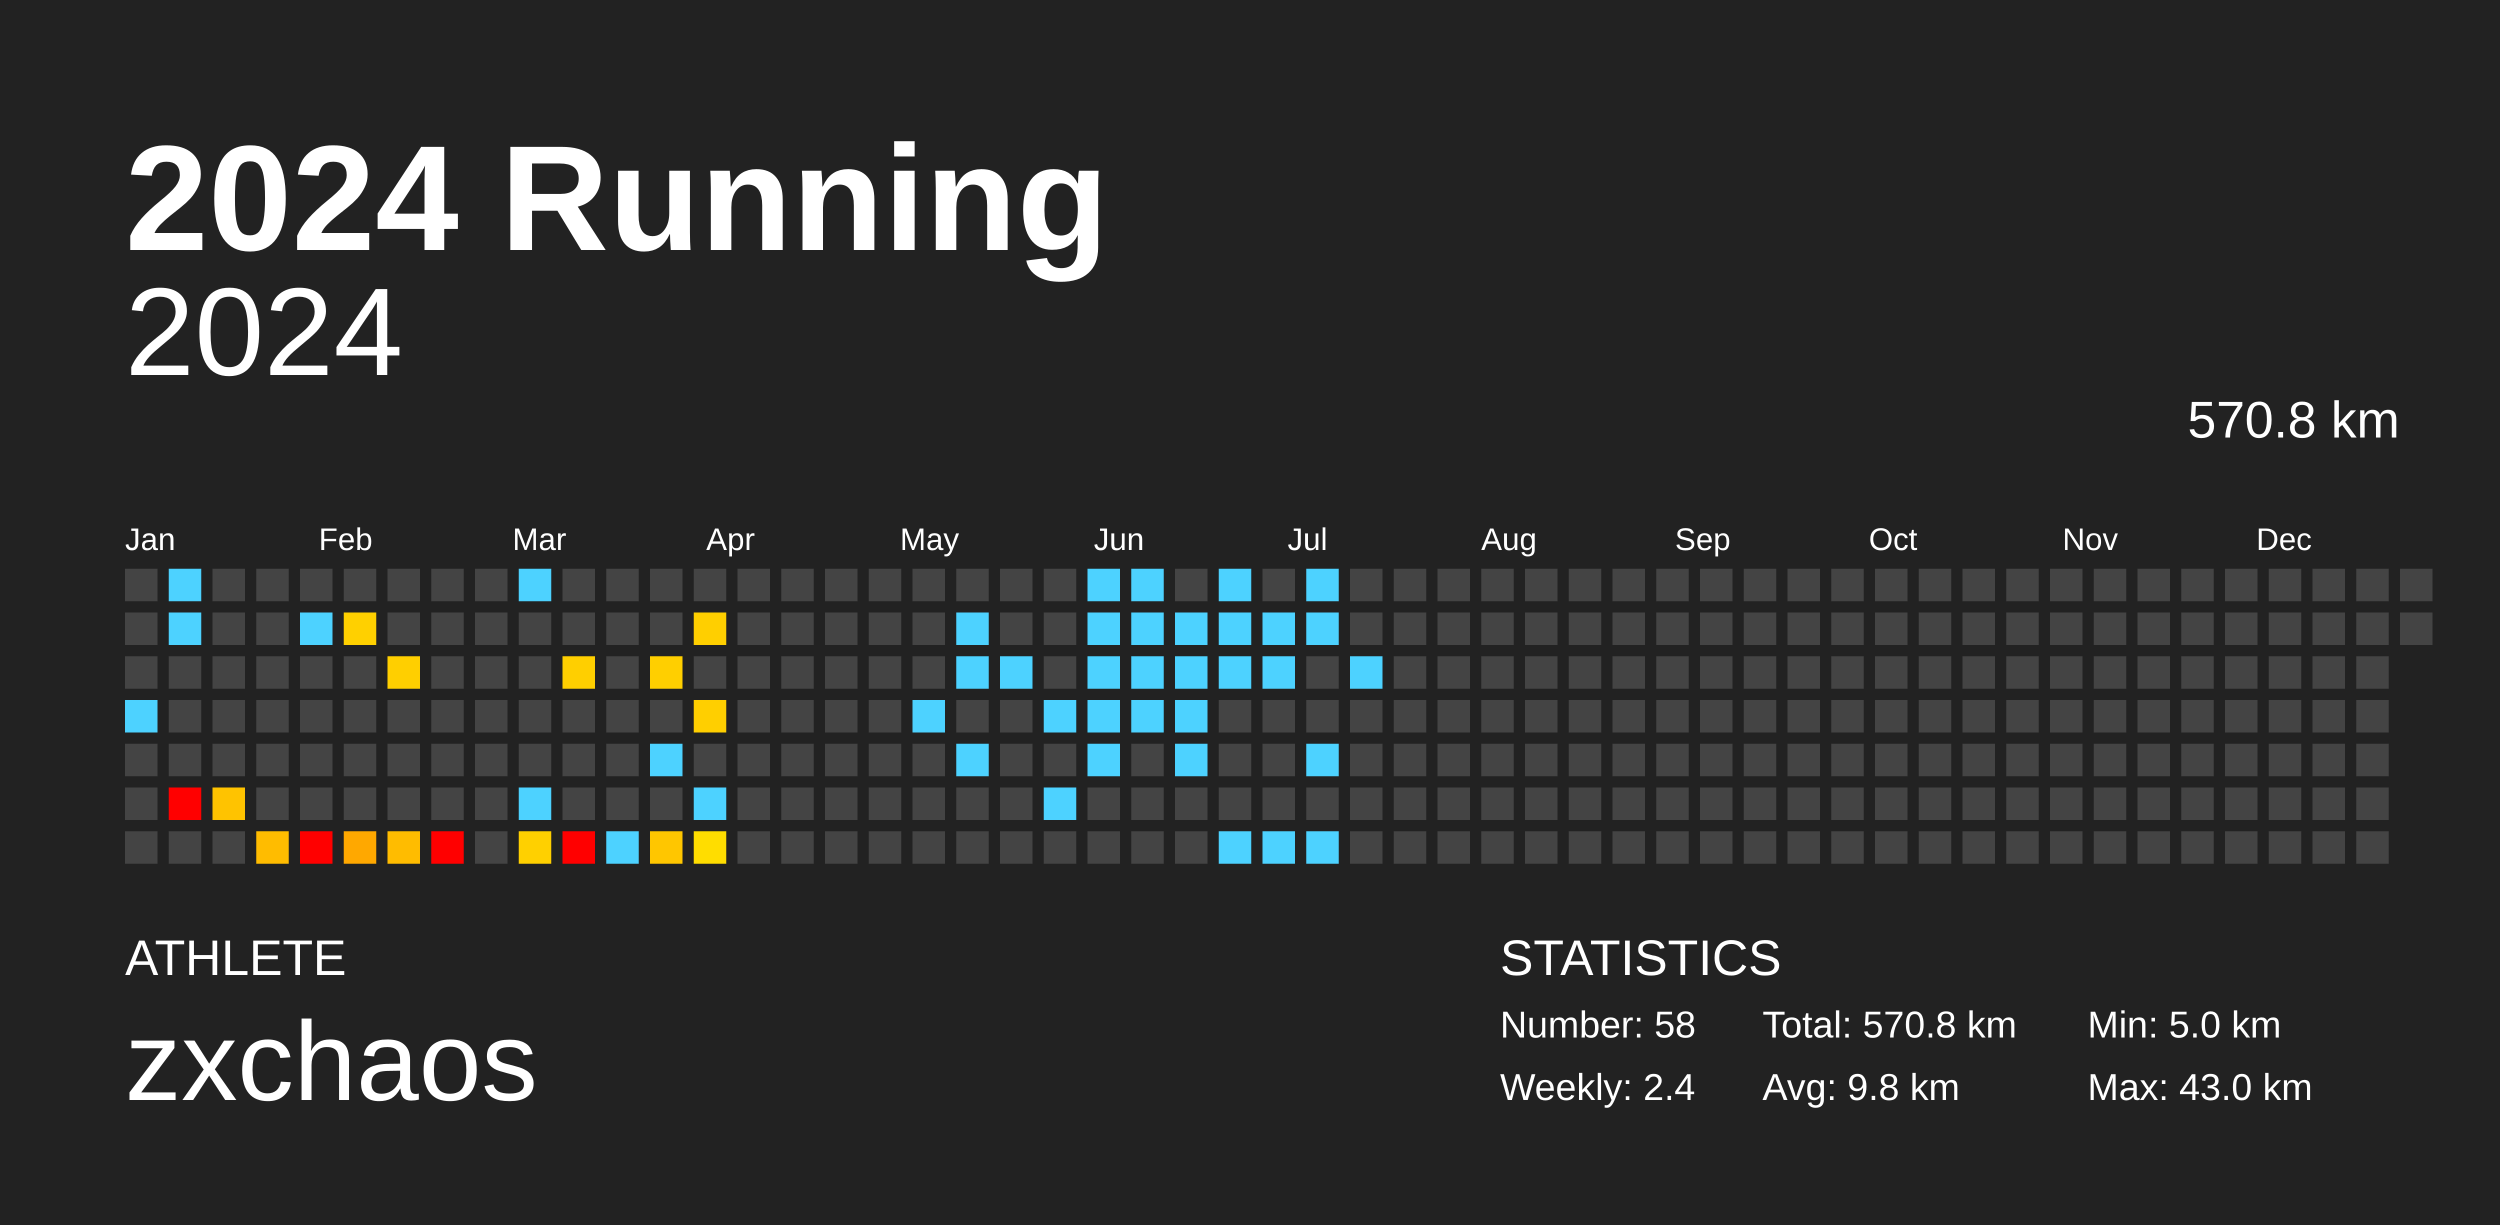
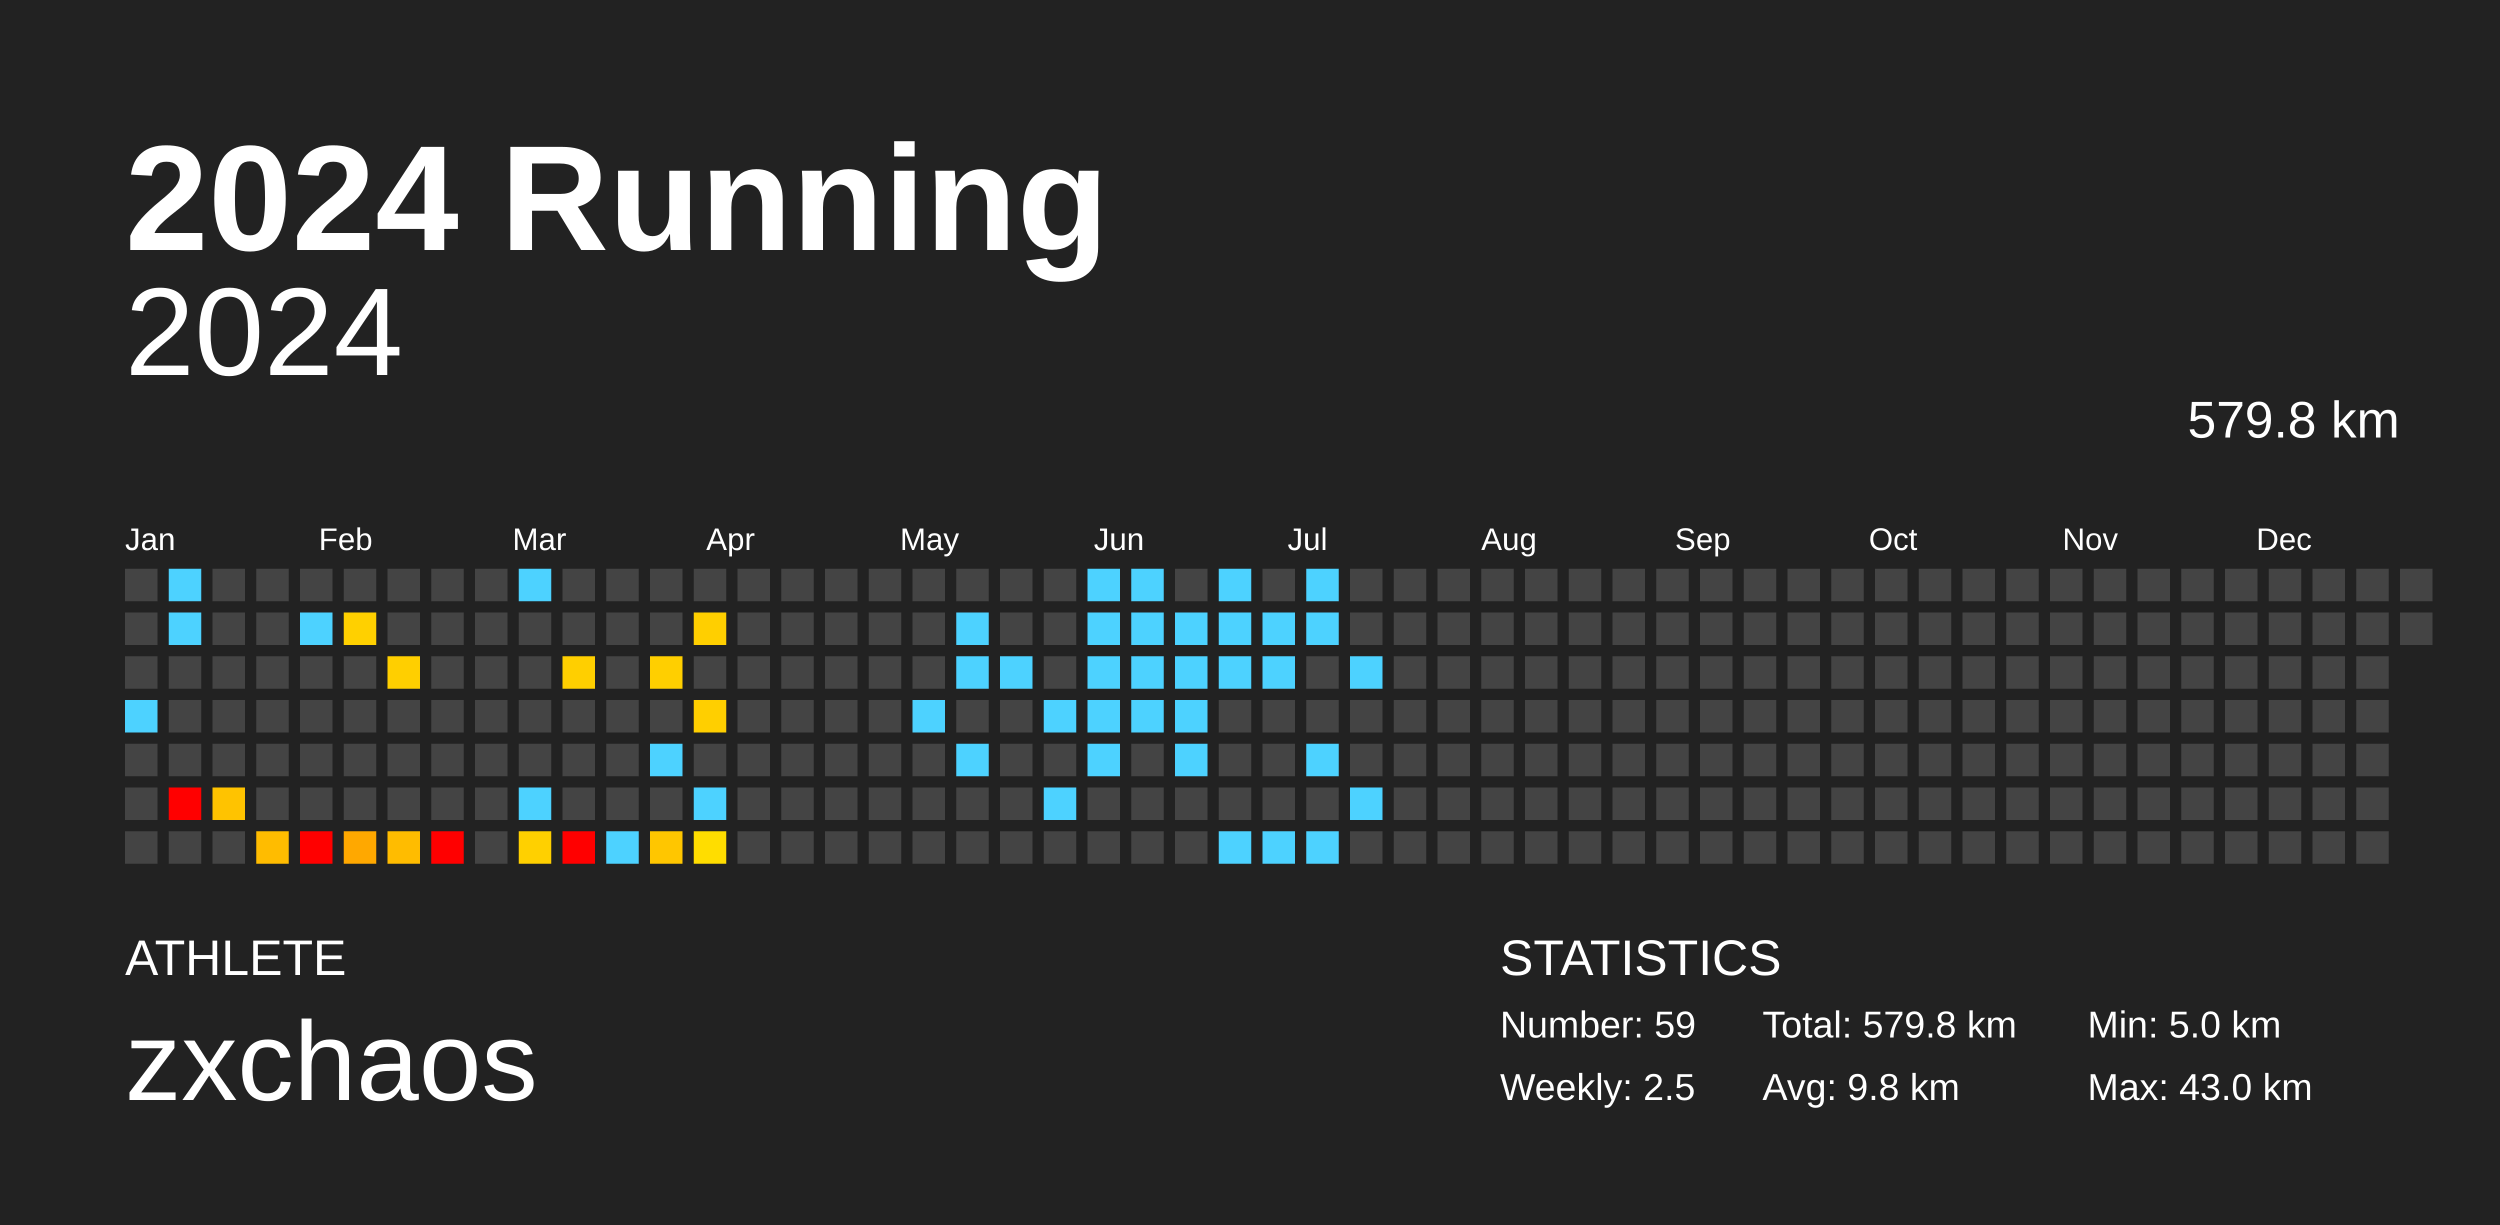
<svg xmlns="http://www.w3.org/2000/svg" baseProfile="full" height="98mm" version="1.1" viewBox="0,0,200,98" width="200mm">
  <defs />
  <rect fill="#222222" height="98" width="200" x="0" y="0" />
  <text fill="#FFFFFF" style="font-size:12px; font-family:Arial; font-weight:bold;" x="10" y="20">2024 Running</text>
  <text fill="#FFFFFF" style="font-size:4px; font-family:Arial" x="10" y="78">ATHLETE</text>
  <text fill="#FFFFFF" style="font-size:9px; font-family:Arial" x="10" y="88">zxchaos</text>
  <text fill="#FFFFFF" style="font-size:4px; font-family:Arial" x="120" y="78">STATISTICS</text>
-   <text fill="#FFFFFF" style="font-size:3px; font-family:Arial" x="120" y="83">Number: 58</text>
-   <text fill="#FFFFFF" style="font-size:3px; font-family:Arial" x="120" y="88">Weekly: 2.4</text>
-   <text fill="#FFFFFF" style="font-size:3px; font-family:Arial" x="141" y="83">Total: 570.8 km</text>
+   <text fill="#FFFFFF" style="font-size:3px; font-family:Arial" x="120" y="83">Number: 59</text>
+   <text fill="#FFFFFF" style="font-size:3px; font-family:Arial" x="120" y="88">Weekly: 2.5</text>
+   <text fill="#FFFFFF" style="font-size:3px; font-family:Arial" x="141" y="83">Total: 579.8 km</text>
  <text fill="#FFFFFF" style="font-size:3px; font-family:Arial" x="141" y="88">Avg: 9.8 km</text>
  <text fill="#FFFFFF" style="font-size:3px; font-family:Arial" x="167" y="83">Min: 5.0 km</text>
  <text fill="#FFFFFF" style="font-size:3px; font-family:Arial" x="167" y="88">Max: 43.0 km</text>
  <text alignment-baseline="hanging" fill="#FFFFFF" style="font-size:10.0px; font-family:Arial;" x="10" y="30">2024</text>
-   <text alignment-baseline="hanging" fill="#FFFFFF" style="font-size:4.125px; font-family:Arial;" x="175" y="35">570.8 km</text>
+   <text alignment-baseline="hanging" fill="#FFFFFF" style="font-size:4.125px; font-family:Arial;" x="175" y="35">579.8 km</text>
  <text fill="#FFFFFF" style="font-size:2.5px; font-family:Arial" x="10.0" y="44">Jan</text>
  <text fill="#FFFFFF" style="font-size:2.5px; font-family:Arial" x="25.5" y="44">Feb</text>
  <text fill="#FFFFFF" style="font-size:2.5px; font-family:Arial" x="41.0" y="44">Mar</text>
  <text fill="#FFFFFF" style="font-size:2.5px; font-family:Arial" x="56.5" y="44">Apr</text>
  <text fill="#FFFFFF" style="font-size:2.5px; font-family:Arial" x="72.0" y="44">May</text>
  <text fill="#FFFFFF" style="font-size:2.5px; font-family:Arial" x="87.5" y="44">Jun</text>
  <text fill="#FFFFFF" style="font-size:2.5px; font-family:Arial" x="103.0" y="44">Jul</text>
  <text fill="#FFFFFF" style="font-size:2.5px; font-family:Arial" x="118.5" y="44">Aug</text>
  <text fill="#FFFFFF" style="font-size:2.5px; font-family:Arial" x="134.0" y="44">Sep</text>
  <text fill="#FFFFFF" style="font-size:2.5px; font-family:Arial" x="149.5" y="44">Oct</text>
  <text fill="#FFFFFF" style="font-size:2.5px; font-family:Arial" x="165.0" y="44">Nov</text>
  <text fill="#FFFFFF" style="font-size:2.5px; font-family:Arial" x="180.5" y="44">Dec</text>
  <rect fill="#444444" height="2.6" width="2.6" x="10.0" y="45.5" />
  <rect fill="#444444" height="2.6" width="2.6" x="10.0" y="49.0" />
  <rect fill="#444444" height="2.6" width="2.6" x="10.0" y="52.5" />
  <rect fill="#4dd2ff" height="2.6" width="2.6" x="10.0" y="56.0" />
  <rect fill="#444444" height="2.6" width="2.6" x="10.0" y="59.5" />
  <rect fill="#444444" height="2.6" width="2.6" x="10.0" y="63.0" />
  <rect fill="#444444" height="2.6" width="2.6" x="10.0" y="66.5" />
  <rect fill="#4dd2ff" height="2.6" width="2.6" x="13.5" y="45.5" />
  <rect fill="#4dd2ff" height="2.6" width="2.6" x="13.5" y="49.0" />
  <rect fill="#444444" height="2.6" width="2.6" x="13.5" y="52.5" />
  <rect fill="#444444" height="2.6" width="2.6" x="13.5" y="56.0" />
  <rect fill="#444444" height="2.6" width="2.6" x="13.5" y="59.5" />
  <rect fill="red" height="2.6" width="2.6" x="13.5" y="63.0" />
  <rect fill="#444444" height="2.6" width="2.6" x="13.5" y="66.5" />
  <rect fill="#444444" height="2.6" width="2.6" x="17.0" y="45.5" />
  <rect fill="#444444" height="2.6" width="2.6" x="17.0" y="49.0" />
  <rect fill="#444444" height="2.6" width="2.6" x="17.0" y="52.5" />
  <rect fill="#444444" height="2.6" width="2.6" x="17.0" y="56.0" />
  <rect fill="#444444" height="2.6" width="2.6" x="17.0" y="59.5" />
  <rect fill="#ffc300" height="2.6" width="2.6" x="17.0" y="63.0" />
  <rect fill="#444444" height="2.6" width="2.6" x="17.0" y="66.5" />
  <rect fill="#444444" height="2.6" width="2.6" x="20.5" y="45.5" />
  <rect fill="#444444" height="2.6" width="2.6" x="20.5" y="49.0" />
  <rect fill="#444444" height="2.6" width="2.6" x="20.5" y="52.5" />
  <rect fill="#444444" height="2.6" width="2.6" x="20.5" y="56.0" />
  <rect fill="#444444" height="2.6" width="2.6" x="20.5" y="59.5" />
  <rect fill="#444444" height="2.6" width="2.6" x="20.5" y="63.0" />
  <rect fill="#ffbc00" height="2.6" width="2.6" x="20.5" y="66.5" />
  <rect fill="#444444" height="2.6" width="2.6" x="24.0" y="45.5" />
  <rect fill="#4dd2ff" height="2.6" width="2.6" x="24.0" y="49.0" />
  <rect fill="#444444" height="2.6" width="2.6" x="24.0" y="52.5" />
  <rect fill="#444444" height="2.6" width="2.6" x="24.0" y="56.0" />
  <rect fill="#444444" height="2.6" width="2.6" x="24.0" y="59.5" />
  <rect fill="#444444" height="2.6" width="2.6" x="24.0" y="63.0" />
  <rect fill="red" height="2.6" width="2.6" x="24.0" y="66.5" />
  <rect fill="#444444" height="2.6" width="2.6" x="27.5" y="45.5" />
  <rect fill="#ffd000" height="2.6" width="2.6" x="27.5" y="49.0" />
  <rect fill="#444444" height="2.6" width="2.6" x="27.5" y="52.5" />
  <rect fill="#444444" height="2.6" width="2.6" x="27.5" y="56.0" />
  <rect fill="#444444" height="2.6" width="2.6" x="27.5" y="59.5" />
  <rect fill="#444444" height="2.6" width="2.6" x="27.5" y="63.0" />
  <rect fill="#ffa800" height="2.6" width="2.6" x="27.5" y="66.5" />
  <rect fill="#444444" height="2.6" width="2.6" x="31.0" y="45.5" />
  <rect fill="#444444" height="2.6" width="2.6" x="31.0" y="49.0" />
  <rect fill="#ffcf00" height="2.6" width="2.6" x="31.0" y="52.5" />
  <rect fill="#444444" height="2.6" width="2.6" x="31.0" y="56.0" />
  <rect fill="#444444" height="2.6" width="2.6" x="31.0" y="59.5" />
  <rect fill="#444444" height="2.6" width="2.6" x="31.0" y="63.0" />
  <rect fill="#ffbc00" height="2.6" width="2.6" x="31.0" y="66.5" />
  <rect fill="#444444" height="2.6" width="2.6" x="34.5" y="45.5" />
  <rect fill="#444444" height="2.6" width="2.6" x="34.5" y="49.0" />
  <rect fill="#444444" height="2.6" width="2.6" x="34.5" y="52.5" />
  <rect fill="#444444" height="2.6" width="2.6" x="34.5" y="56.0" />
  <rect fill="#444444" height="2.6" width="2.6" x="34.5" y="59.5" />
  <rect fill="#444444" height="2.6" width="2.6" x="34.5" y="63.0" />
  <rect fill="red" height="2.6" width="2.6" x="34.5" y="66.5" />
  <rect fill="#444444" height="2.6" width="2.6" x="38.0" y="45.5" />
  <rect fill="#444444" height="2.6" width="2.6" x="38.0" y="49.0" />
  <rect fill="#444444" height="2.6" width="2.6" x="38.0" y="52.5" />
  <rect fill="#444444" height="2.6" width="2.6" x="38.0" y="56.0" />
  <rect fill="#444444" height="2.6" width="2.6" x="38.0" y="59.5" />
  <rect fill="#444444" height="2.6" width="2.6" x="38.0" y="63.0" />
  <rect fill="#444444" height="2.6" width="2.6" x="38.0" y="66.5" />
  <rect fill="#4dd2ff" height="2.6" width="2.6" x="41.5" y="45.5" />
  <rect fill="#444444" height="2.6" width="2.6" x="41.5" y="49.0" />
  <rect fill="#444444" height="2.6" width="2.6" x="41.5" y="52.5" />
  <rect fill="#444444" height="2.6" width="2.6" x="41.5" y="56.0" />
  <rect fill="#444444" height="2.6" width="2.6" x="41.5" y="59.5" />
  <rect fill="#4dd2ff" height="2.6" width="2.6" x="41.5" y="63.0" />
  <rect fill="#ffd000" height="2.6" width="2.6" x="41.5" y="66.5" />
  <rect fill="#444444" height="2.6" width="2.6" x="45.0" y="45.5" />
  <rect fill="#444444" height="2.6" width="2.6" x="45.0" y="49.0" />
  <rect fill="#ffcf00" height="2.6" width="2.6" x="45.0" y="52.5" />
  <rect fill="#444444" height="2.6" width="2.6" x="45.0" y="56.0" />
  <rect fill="#444444" height="2.6" width="2.6" x="45.0" y="59.5" />
  <rect fill="#444444" height="2.6" width="2.6" x="45.0" y="63.0" />
  <rect fill="red" height="2.6" width="2.6" x="45.0" y="66.5" />
  <rect fill="#444444" height="2.6" width="2.6" x="48.5" y="45.5" />
  <rect fill="#444444" height="2.6" width="2.6" x="48.5" y="49.0" />
  <rect fill="#444444" height="2.6" width="2.6" x="48.5" y="52.5" />
  <rect fill="#444444" height="2.6" width="2.6" x="48.5" y="56.0" />
  <rect fill="#444444" height="2.6" width="2.6" x="48.5" y="59.5" />
  <rect fill="#444444" height="2.6" width="2.6" x="48.5" y="63.0" />
  <rect fill="#4dd2ff" height="2.6" width="2.6" x="48.5" y="66.5" />
  <rect fill="#444444" height="2.6" width="2.6" x="52.0" y="45.5" />
  <rect fill="#444444" height="2.6" width="2.6" x="52.0" y="49.0" />
  <rect fill="#ffcf00" height="2.6" width="2.6" x="52.0" y="52.5" />
  <rect fill="#444444" height="2.6" width="2.6" x="52.0" y="56.0" />
  <rect fill="#4dd2ff" height="2.6" width="2.6" x="52.0" y="59.5" />
  <rect fill="#444444" height="2.6" width="2.6" x="52.0" y="63.0" />
  <rect fill="#ffc600" height="2.6" width="2.6" x="52.0" y="66.5" />
  <rect fill="#444444" height="2.6" width="2.6" x="55.5" y="45.5" />
  <rect fill="#ffcf00" height="2.6" width="2.6" x="55.5" y="49.0" />
  <rect fill="#444444" height="2.6" width="2.6" x="55.5" y="52.5" />
  <rect fill="#ffcf00" height="2.6" width="2.6" x="55.5" y="56.0" />
  <rect fill="#444444" height="2.6" width="2.6" x="55.5" y="59.5" />
  <rect fill="#4dd2ff" height="2.6" width="2.6" x="55.5" y="63.0" />
  <rect fill="#ffdd00" height="2.6" width="2.6" x="55.5" y="66.5" />
  <rect fill="#444444" height="2.6" width="2.6" x="59.0" y="45.5" />
  <rect fill="#444444" height="2.6" width="2.6" x="59.0" y="49.0" />
  <rect fill="#444444" height="2.6" width="2.6" x="59.0" y="52.5" />
  <rect fill="#444444" height="2.6" width="2.6" x="59.0" y="56.0" />
  <rect fill="#444444" height="2.6" width="2.6" x="59.0" y="59.5" />
  <rect fill="#444444" height="2.6" width="2.6" x="59.0" y="63.0" />
  <rect fill="#444444" height="2.6" width="2.6" x="59.0" y="66.5" />
  <rect fill="#444444" height="2.6" width="2.6" x="62.5" y="45.5" />
  <rect fill="#444444" height="2.6" width="2.6" x="62.5" y="49.0" />
  <rect fill="#444444" height="2.6" width="2.6" x="62.5" y="52.5" />
  <rect fill="#444444" height="2.6" width="2.6" x="62.5" y="56.0" />
  <rect fill="#444444" height="2.6" width="2.6" x="62.5" y="59.5" />
  <rect fill="#444444" height="2.6" width="2.6" x="62.5" y="63.0" />
  <rect fill="#444444" height="2.6" width="2.6" x="62.5" y="66.5" />
  <rect fill="#444444" height="2.6" width="2.6" x="66.0" y="45.5" />
  <rect fill="#444444" height="2.6" width="2.6" x="66.0" y="49.0" />
  <rect fill="#444444" height="2.6" width="2.6" x="66.0" y="52.5" />
  <rect fill="#444444" height="2.6" width="2.6" x="66.0" y="56.0" />
  <rect fill="#444444" height="2.6" width="2.6" x="66.0" y="59.5" />
  <rect fill="#444444" height="2.6" width="2.6" x="66.0" y="63.0" />
  <rect fill="#444444" height="2.6" width="2.6" x="66.0" y="66.5" />
  <rect fill="#444444" height="2.6" width="2.6" x="69.5" y="45.5" />
  <rect fill="#444444" height="2.6" width="2.6" x="69.5" y="49.0" />
  <rect fill="#444444" height="2.6" width="2.6" x="69.5" y="52.5" />
  <rect fill="#444444" height="2.6" width="2.6" x="69.5" y="56.0" />
  <rect fill="#444444" height="2.6" width="2.6" x="69.5" y="59.5" />
  <rect fill="#444444" height="2.6" width="2.6" x="69.5" y="63.0" />
  <rect fill="#444444" height="2.6" width="2.6" x="69.5" y="66.5" />
  <rect fill="#444444" height="2.6" width="2.6" x="73.0" y="45.5" />
  <rect fill="#444444" height="2.6" width="2.6" x="73.0" y="49.0" />
  <rect fill="#444444" height="2.6" width="2.6" x="73.0" y="52.5" />
  <rect fill="#4dd2ff" height="2.6" width="2.6" x="73.0" y="56.0" />
  <rect fill="#444444" height="2.6" width="2.6" x="73.0" y="59.5" />
  <rect fill="#444444" height="2.6" width="2.6" x="73.0" y="63.0" />
  <rect fill="#444444" height="2.6" width="2.6" x="73.0" y="66.5" />
  <rect fill="#444444" height="2.6" width="2.6" x="76.5" y="45.5" />
  <rect fill="#4dd2ff" height="2.6" width="2.6" x="76.5" y="49.0" />
  <rect fill="#4dd2ff" height="2.6" width="2.6" x="76.5" y="52.5" />
  <rect fill="#444444" height="2.6" width="2.6" x="76.5" y="56.0" />
  <rect fill="#4dd2ff" height="2.6" width="2.6" x="76.5" y="59.5" />
  <rect fill="#444444" height="2.6" width="2.6" x="76.5" y="63.0" />
  <rect fill="#444444" height="2.6" width="2.6" x="76.5" y="66.5" />
  <rect fill="#444444" height="2.6" width="2.6" x="80.0" y="45.5" />
  <rect fill="#444444" height="2.6" width="2.6" x="80.0" y="49.0" />
  <rect fill="#4dd2ff" height="2.6" width="2.6" x="80.0" y="52.5" />
  <rect fill="#444444" height="2.6" width="2.6" x="80.0" y="56.0" />
  <rect fill="#444444" height="2.6" width="2.6" x="80.0" y="59.5" />
  <rect fill="#444444" height="2.6" width="2.6" x="80.0" y="63.0" />
  <rect fill="#444444" height="2.6" width="2.6" x="80.0" y="66.5" />
  <rect fill="#444444" height="2.6" width="2.6" x="83.5" y="45.5" />
  <rect fill="#444444" height="2.6" width="2.6" x="83.5" y="49.0" />
  <rect fill="#444444" height="2.6" width="2.6" x="83.5" y="52.5" />
  <rect fill="#4dd2ff" height="2.6" width="2.6" x="83.5" y="56.0" />
  <rect fill="#444444" height="2.6" width="2.6" x="83.5" y="59.5" />
  <rect fill="#4dd2ff" height="2.6" width="2.6" x="83.5" y="63.0" />
  <rect fill="#444444" height="2.6" width="2.6" x="83.5" y="66.5" />
  <rect fill="#4dd2ff" height="2.6" width="2.6" x="87.0" y="45.5" />
  <rect fill="#4dd2ff" height="2.6" width="2.6" x="87.0" y="49.0" />
  <rect fill="#4dd2ff" height="2.6" width="2.6" x="87.0" y="52.5" />
  <rect fill="#4dd2ff" height="2.6" width="2.6" x="87.0" y="56.0" />
  <rect fill="#4dd2ff" height="2.6" width="2.6" x="87.0" y="59.5" />
  <rect fill="#444444" height="2.6" width="2.6" x="87.0" y="63.0" />
  <rect fill="#444444" height="2.6" width="2.6" x="87.0" y="66.5" />
  <rect fill="#4dd2ff" height="2.6" width="2.6" x="90.5" y="45.5" />
  <rect fill="#4dd2ff" height="2.6" width="2.6" x="90.5" y="49.0" />
  <rect fill="#4dd2ff" height="2.6" width="2.6" x="90.5" y="52.5" />
  <rect fill="#4dd2ff" height="2.6" width="2.6" x="90.5" y="56.0" />
  <rect fill="#444444" height="2.6" width="2.6" x="90.5" y="59.5" />
  <rect fill="#444444" height="2.6" width="2.6" x="90.5" y="63.0" />
  <rect fill="#444444" height="2.6" width="2.6" x="90.5" y="66.5" />
  <rect fill="#444444" height="2.6" width="2.6" x="94.0" y="45.5" />
  <rect fill="#4dd2ff" height="2.6" width="2.6" x="94.0" y="49.0" />
  <rect fill="#4dd2ff" height="2.6" width="2.6" x="94.0" y="52.5" />
  <rect fill="#4dd2ff" height="2.6" width="2.6" x="94.0" y="56.0" />
  <rect fill="#4dd2ff" height="2.6" width="2.6" x="94.0" y="59.5" />
  <rect fill="#444444" height="2.6" width="2.6" x="94.0" y="63.0" />
  <rect fill="#444444" height="2.6" width="2.6" x="94.0" y="66.5" />
  <rect fill="#4dd2ff" height="2.6" width="2.6" x="97.5" y="45.5" />
  <rect fill="#4dd2ff" height="2.6" width="2.6" x="97.5" y="49.0" />
  <rect fill="#4dd2ff" height="2.6" width="2.6" x="97.5" y="52.5" />
  <rect fill="#444444" height="2.6" width="2.6" x="97.5" y="56.0" />
  <rect fill="#444444" height="2.6" width="2.6" x="97.5" y="59.5" />
  <rect fill="#444444" height="2.6" width="2.6" x="97.5" y="63.0" />
  <rect fill="#4dd2ff" height="2.6" width="2.6" x="97.5" y="66.5" />
  <rect fill="#444444" height="2.6" width="2.6" x="101.0" y="45.5" />
  <rect fill="#4dd2ff" height="2.6" width="2.6" x="101.0" y="49.0" />
  <rect fill="#4dd2ff" height="2.6" width="2.6" x="101.0" y="52.5" />
  <rect fill="#444444" height="2.6" width="2.6" x="101.0" y="56.0" />
  <rect fill="#444444" height="2.6" width="2.6" x="101.0" y="59.5" />
  <rect fill="#444444" height="2.6" width="2.6" x="101.0" y="63.0" />
  <rect fill="#4dd2ff" height="2.6" width="2.6" x="101.0" y="66.5" />
  <rect fill="#4dd2ff" height="2.6" width="2.6" x="104.5" y="45.5" />
  <rect fill="#4dd2ff" height="2.6" width="2.6" x="104.5" y="49.0" />
  <rect fill="#444444" height="2.6" width="2.6" x="104.5" y="52.5" />
  <rect fill="#444444" height="2.6" width="2.6" x="104.5" y="56.0" />
  <rect fill="#4dd2ff" height="2.6" width="2.6" x="104.5" y="59.5" />
  <rect fill="#444444" height="2.6" width="2.6" x="104.5" y="63.0" />
  <rect fill="#4dd2ff" height="2.6" width="2.6" x="104.5" y="66.5" />
  <rect fill="#444444" height="2.6" width="2.6" x="108.0" y="45.5" />
  <rect fill="#444444" height="2.6" width="2.6" x="108.0" y="49.0" />
  <rect fill="#4dd2ff" height="2.6" width="2.6" x="108.0" y="52.5" />
  <rect fill="#444444" height="2.6" width="2.6" x="108.0" y="56.0" />
  <rect fill="#444444" height="2.6" width="2.6" x="108.0" y="59.5" />
-   <rect fill="#444444" height="2.6" width="2.6" x="108.0" y="63.0" />
+   <rect fill="#4dd2ff" height="2.6" width="2.6" x="108.0" y="63.0" />
  <rect fill="#444444" height="2.6" width="2.6" x="108.0" y="66.5" />
  <rect fill="#444444" height="2.6" width="2.6" x="111.5" y="45.5" />
  <rect fill="#444444" height="2.6" width="2.6" x="111.5" y="49.0" />
  <rect fill="#444444" height="2.6" width="2.6" x="111.5" y="52.5" />
  <rect fill="#444444" height="2.6" width="2.6" x="111.5" y="56.0" />
  <rect fill="#444444" height="2.6" width="2.6" x="111.5" y="59.5" />
  <rect fill="#444444" height="2.6" width="2.6" x="111.5" y="63.0" />
  <rect fill="#444444" height="2.6" width="2.6" x="111.5" y="66.5" />
  <rect fill="#444444" height="2.6" width="2.6" x="115.0" y="45.5" />
  <rect fill="#444444" height="2.6" width="2.6" x="115.0" y="49.0" />
  <rect fill="#444444" height="2.6" width="2.6" x="115.0" y="52.5" />
  <rect fill="#444444" height="2.6" width="2.6" x="115.0" y="56.0" />
  <rect fill="#444444" height="2.6" width="2.6" x="115.0" y="59.5" />
  <rect fill="#444444" height="2.6" width="2.6" x="115.0" y="63.0" />
  <rect fill="#444444" height="2.6" width="2.6" x="115.0" y="66.5" />
  <rect fill="#444444" height="2.6" width="2.6" x="118.5" y="45.5" />
  <rect fill="#444444" height="2.6" width="2.6" x="118.5" y="49.0" />
  <rect fill="#444444" height="2.6" width="2.6" x="118.5" y="52.5" />
  <rect fill="#444444" height="2.6" width="2.6" x="118.5" y="56.0" />
  <rect fill="#444444" height="2.6" width="2.6" x="118.5" y="59.5" />
  <rect fill="#444444" height="2.6" width="2.6" x="118.5" y="63.0" />
  <rect fill="#444444" height="2.6" width="2.6" x="118.5" y="66.5" />
  <rect fill="#444444" height="2.6" width="2.6" x="122.0" y="45.5" />
  <rect fill="#444444" height="2.6" width="2.6" x="122.0" y="49.0" />
  <rect fill="#444444" height="2.6" width="2.6" x="122.0" y="52.5" />
  <rect fill="#444444" height="2.6" width="2.6" x="122.0" y="56.0" />
  <rect fill="#444444" height="2.6" width="2.6" x="122.0" y="59.5" />
  <rect fill="#444444" height="2.6" width="2.6" x="122.0" y="63.0" />
  <rect fill="#444444" height="2.6" width="2.6" x="122.0" y="66.5" />
  <rect fill="#444444" height="2.6" width="2.6" x="125.5" y="45.5" />
  <rect fill="#444444" height="2.6" width="2.6" x="125.5" y="49.0" />
  <rect fill="#444444" height="2.6" width="2.6" x="125.5" y="52.5" />
  <rect fill="#444444" height="2.6" width="2.6" x="125.5" y="56.0" />
  <rect fill="#444444" height="2.6" width="2.6" x="125.5" y="59.5" />
  <rect fill="#444444" height="2.6" width="2.6" x="125.5" y="63.0" />
  <rect fill="#444444" height="2.6" width="2.6" x="125.5" y="66.5" />
  <rect fill="#444444" height="2.6" width="2.6" x="129.0" y="45.5" />
  <rect fill="#444444" height="2.6" width="2.6" x="129.0" y="49.0" />
  <rect fill="#444444" height="2.6" width="2.6" x="129.0" y="52.5" />
  <rect fill="#444444" height="2.6" width="2.6" x="129.0" y="56.0" />
  <rect fill="#444444" height="2.6" width="2.6" x="129.0" y="59.5" />
  <rect fill="#444444" height="2.6" width="2.6" x="129.0" y="63.0" />
  <rect fill="#444444" height="2.6" width="2.6" x="129.0" y="66.5" />
  <rect fill="#444444" height="2.6" width="2.6" x="132.5" y="45.5" />
  <rect fill="#444444" height="2.6" width="2.6" x="132.5" y="49.0" />
  <rect fill="#444444" height="2.6" width="2.6" x="132.5" y="52.5" />
  <rect fill="#444444" height="2.6" width="2.6" x="132.5" y="56.0" />
  <rect fill="#444444" height="2.6" width="2.6" x="132.5" y="59.5" />
  <rect fill="#444444" height="2.6" width="2.6" x="132.5" y="63.0" />
  <rect fill="#444444" height="2.6" width="2.6" x="132.5" y="66.5" />
  <rect fill="#444444" height="2.6" width="2.6" x="136.0" y="45.5" />
  <rect fill="#444444" height="2.6" width="2.6" x="136.0" y="49.0" />
  <rect fill="#444444" height="2.6" width="2.6" x="136.0" y="52.5" />
  <rect fill="#444444" height="2.6" width="2.6" x="136.0" y="56.0" />
  <rect fill="#444444" height="2.6" width="2.6" x="136.0" y="59.5" />
  <rect fill="#444444" height="2.6" width="2.6" x="136.0" y="63.0" />
  <rect fill="#444444" height="2.6" width="2.6" x="136.0" y="66.5" />
  <rect fill="#444444" height="2.6" width="2.6" x="139.5" y="45.5" />
  <rect fill="#444444" height="2.6" width="2.6" x="139.5" y="49.0" />
  <rect fill="#444444" height="2.6" width="2.6" x="139.5" y="52.5" />
  <rect fill="#444444" height="2.6" width="2.6" x="139.5" y="56.0" />
  <rect fill="#444444" height="2.6" width="2.6" x="139.5" y="59.5" />
  <rect fill="#444444" height="2.6" width="2.6" x="139.5" y="63.0" />
  <rect fill="#444444" height="2.6" width="2.6" x="139.5" y="66.5" />
  <rect fill="#444444" height="2.6" width="2.6" x="143.0" y="45.5" />
  <rect fill="#444444" height="2.6" width="2.6" x="143.0" y="49.0" />
  <rect fill="#444444" height="2.6" width="2.6" x="143.0" y="52.5" />
  <rect fill="#444444" height="2.6" width="2.6" x="143.0" y="56.0" />
  <rect fill="#444444" height="2.6" width="2.6" x="143.0" y="59.5" />
  <rect fill="#444444" height="2.6" width="2.6" x="143.0" y="63.0" />
  <rect fill="#444444" height="2.6" width="2.6" x="143.0" y="66.5" />
  <rect fill="#444444" height="2.6" width="2.6" x="146.5" y="45.5" />
  <rect fill="#444444" height="2.6" width="2.6" x="146.5" y="49.0" />
  <rect fill="#444444" height="2.6" width="2.6" x="146.5" y="52.5" />
  <rect fill="#444444" height="2.6" width="2.6" x="146.5" y="56.0" />
  <rect fill="#444444" height="2.6" width="2.6" x="146.5" y="59.5" />
  <rect fill="#444444" height="2.6" width="2.6" x="146.5" y="63.0" />
  <rect fill="#444444" height="2.6" width="2.6" x="146.5" y="66.5" />
  <rect fill="#444444" height="2.6" width="2.6" x="150.0" y="45.5" />
  <rect fill="#444444" height="2.6" width="2.6" x="150.0" y="49.0" />
  <rect fill="#444444" height="2.6" width="2.6" x="150.0" y="52.5" />
  <rect fill="#444444" height="2.6" width="2.6" x="150.0" y="56.0" />
  <rect fill="#444444" height="2.6" width="2.6" x="150.0" y="59.5" />
  <rect fill="#444444" height="2.6" width="2.6" x="150.0" y="63.0" />
  <rect fill="#444444" height="2.6" width="2.6" x="150.0" y="66.5" />
  <rect fill="#444444" height="2.6" width="2.6" x="153.5" y="45.5" />
  <rect fill="#444444" height="2.6" width="2.6" x="153.5" y="49.0" />
  <rect fill="#444444" height="2.6" width="2.6" x="153.5" y="52.5" />
  <rect fill="#444444" height="2.6" width="2.6" x="153.5" y="56.0" />
  <rect fill="#444444" height="2.6" width="2.6" x="153.5" y="59.5" />
  <rect fill="#444444" height="2.6" width="2.6" x="153.5" y="63.0" />
  <rect fill="#444444" height="2.6" width="2.6" x="153.5" y="66.5" />
  <rect fill="#444444" height="2.6" width="2.6" x="157.0" y="45.5" />
  <rect fill="#444444" height="2.6" width="2.6" x="157.0" y="49.0" />
  <rect fill="#444444" height="2.6" width="2.6" x="157.0" y="52.5" />
  <rect fill="#444444" height="2.6" width="2.6" x="157.0" y="56.0" />
  <rect fill="#444444" height="2.6" width="2.6" x="157.0" y="59.5" />
  <rect fill="#444444" height="2.6" width="2.6" x="157.0" y="63.0" />
  <rect fill="#444444" height="2.6" width="2.6" x="157.0" y="66.5" />
  <rect fill="#444444" height="2.6" width="2.6" x="160.5" y="45.5" />
  <rect fill="#444444" height="2.6" width="2.6" x="160.5" y="49.0" />
  <rect fill="#444444" height="2.6" width="2.6" x="160.5" y="52.5" />
  <rect fill="#444444" height="2.6" width="2.6" x="160.5" y="56.0" />
  <rect fill="#444444" height="2.6" width="2.6" x="160.5" y="59.5" />
  <rect fill="#444444" height="2.6" width="2.6" x="160.5" y="63.0" />
  <rect fill="#444444" height="2.6" width="2.6" x="160.5" y="66.5" />
  <rect fill="#444444" height="2.6" width="2.6" x="164.0" y="45.5" />
  <rect fill="#444444" height="2.6" width="2.6" x="164.0" y="49.0" />
  <rect fill="#444444" height="2.6" width="2.6" x="164.0" y="52.5" />
  <rect fill="#444444" height="2.6" width="2.6" x="164.0" y="56.0" />
  <rect fill="#444444" height="2.6" width="2.6" x="164.0" y="59.5" />
  <rect fill="#444444" height="2.6" width="2.6" x="164.0" y="63.0" />
  <rect fill="#444444" height="2.6" width="2.6" x="164.0" y="66.5" />
  <rect fill="#444444" height="2.6" width="2.6" x="167.5" y="45.5" />
  <rect fill="#444444" height="2.6" width="2.6" x="167.5" y="49.0" />
  <rect fill="#444444" height="2.6" width="2.6" x="167.5" y="52.5" />
  <rect fill="#444444" height="2.6" width="2.6" x="167.5" y="56.0" />
  <rect fill="#444444" height="2.6" width="2.6" x="167.5" y="59.5" />
  <rect fill="#444444" height="2.6" width="2.6" x="167.5" y="63.0" />
  <rect fill="#444444" height="2.6" width="2.6" x="167.5" y="66.5" />
  <rect fill="#444444" height="2.6" width="2.6" x="171.0" y="45.5" />
  <rect fill="#444444" height="2.6" width="2.6" x="171.0" y="49.0" />
  <rect fill="#444444" height="2.6" width="2.6" x="171.0" y="52.5" />
  <rect fill="#444444" height="2.6" width="2.6" x="171.0" y="56.0" />
  <rect fill="#444444" height="2.6" width="2.6" x="171.0" y="59.5" />
  <rect fill="#444444" height="2.6" width="2.6" x="171.0" y="63.0" />
  <rect fill="#444444" height="2.6" width="2.6" x="171.0" y="66.5" />
  <rect fill="#444444" height="2.6" width="2.6" x="174.5" y="45.5" />
  <rect fill="#444444" height="2.6" width="2.6" x="174.5" y="49.0" />
  <rect fill="#444444" height="2.6" width="2.6" x="174.5" y="52.5" />
  <rect fill="#444444" height="2.6" width="2.6" x="174.5" y="56.0" />
  <rect fill="#444444" height="2.6" width="2.6" x="174.5" y="59.5" />
  <rect fill="#444444" height="2.6" width="2.6" x="174.5" y="63.0" />
  <rect fill="#444444" height="2.6" width="2.6" x="174.5" y="66.5" />
  <rect fill="#444444" height="2.6" width="2.6" x="178.0" y="45.5" />
  <rect fill="#444444" height="2.6" width="2.6" x="178.0" y="49.0" />
  <rect fill="#444444" height="2.6" width="2.6" x="178.0" y="52.5" />
  <rect fill="#444444" height="2.6" width="2.6" x="178.0" y="56.0" />
  <rect fill="#444444" height="2.6" width="2.6" x="178.0" y="59.5" />
  <rect fill="#444444" height="2.6" width="2.6" x="178.0" y="63.0" />
  <rect fill="#444444" height="2.6" width="2.6" x="178.0" y="66.5" />
  <rect fill="#444444" height="2.6" width="2.6" x="181.5" y="45.5" />
  <rect fill="#444444" height="2.6" width="2.6" x="181.5" y="49.0" />
  <rect fill="#444444" height="2.6" width="2.6" x="181.5" y="52.5" />
  <rect fill="#444444" height="2.6" width="2.6" x="181.5" y="56.0" />
  <rect fill="#444444" height="2.6" width="2.6" x="181.5" y="59.5" />
  <rect fill="#444444" height="2.6" width="2.6" x="181.5" y="63.0" />
  <rect fill="#444444" height="2.6" width="2.6" x="181.5" y="66.5" />
  <rect fill="#444444" height="2.6" width="2.6" x="185.0" y="45.5" />
  <rect fill="#444444" height="2.6" width="2.6" x="185.0" y="49.0" />
  <rect fill="#444444" height="2.6" width="2.6" x="185.0" y="52.5" />
  <rect fill="#444444" height="2.6" width="2.6" x="185.0" y="56.0" />
  <rect fill="#444444" height="2.6" width="2.6" x="185.0" y="59.5" />
  <rect fill="#444444" height="2.6" width="2.6" x="185.0" y="63.0" />
  <rect fill="#444444" height="2.6" width="2.6" x="185.0" y="66.5" />
  <rect fill="#444444" height="2.6" width="2.6" x="188.5" y="45.5" />
  <rect fill="#444444" height="2.6" width="2.6" x="188.5" y="49.0" />
  <rect fill="#444444" height="2.6" width="2.6" x="188.5" y="52.5" />
  <rect fill="#444444" height="2.6" width="2.6" x="188.5" y="56.0" />
  <rect fill="#444444" height="2.6" width="2.6" x="188.5" y="59.5" />
  <rect fill="#444444" height="2.6" width="2.6" x="188.5" y="63.0" />
  <rect fill="#444444" height="2.6" width="2.6" x="188.5" y="66.5" />
  <rect fill="#444444" height="2.6" width="2.6" x="192.0" y="45.5" />
  <rect fill="#444444" height="2.6" width="2.6" x="192.0" y="49.0" />
</svg>
